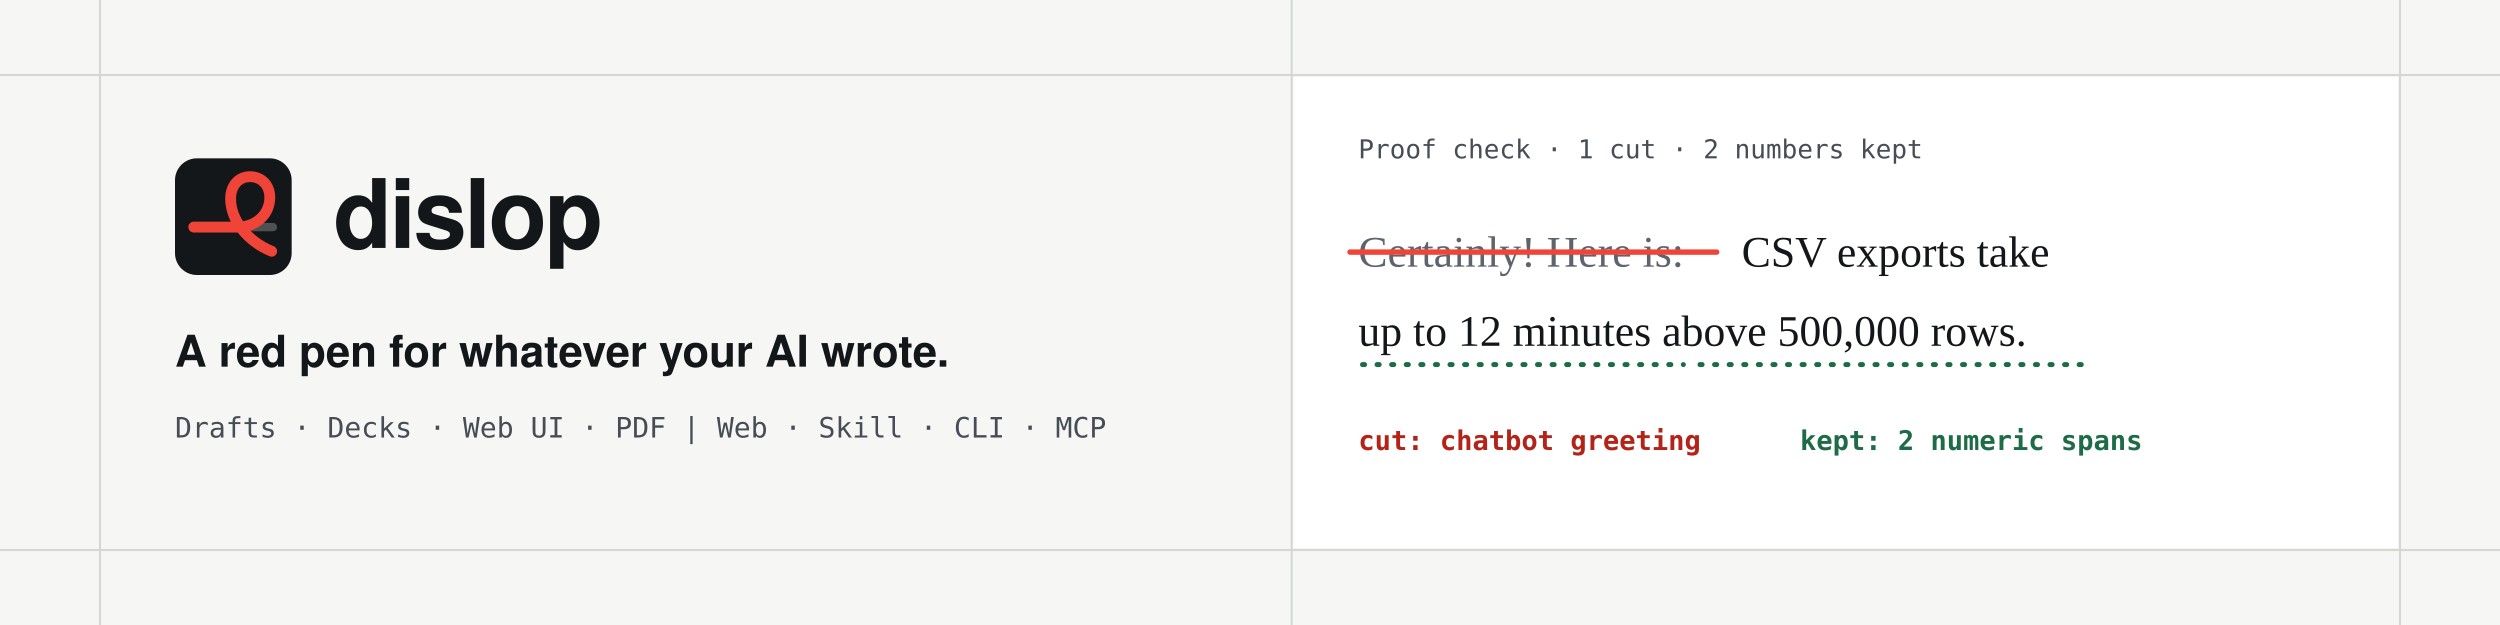
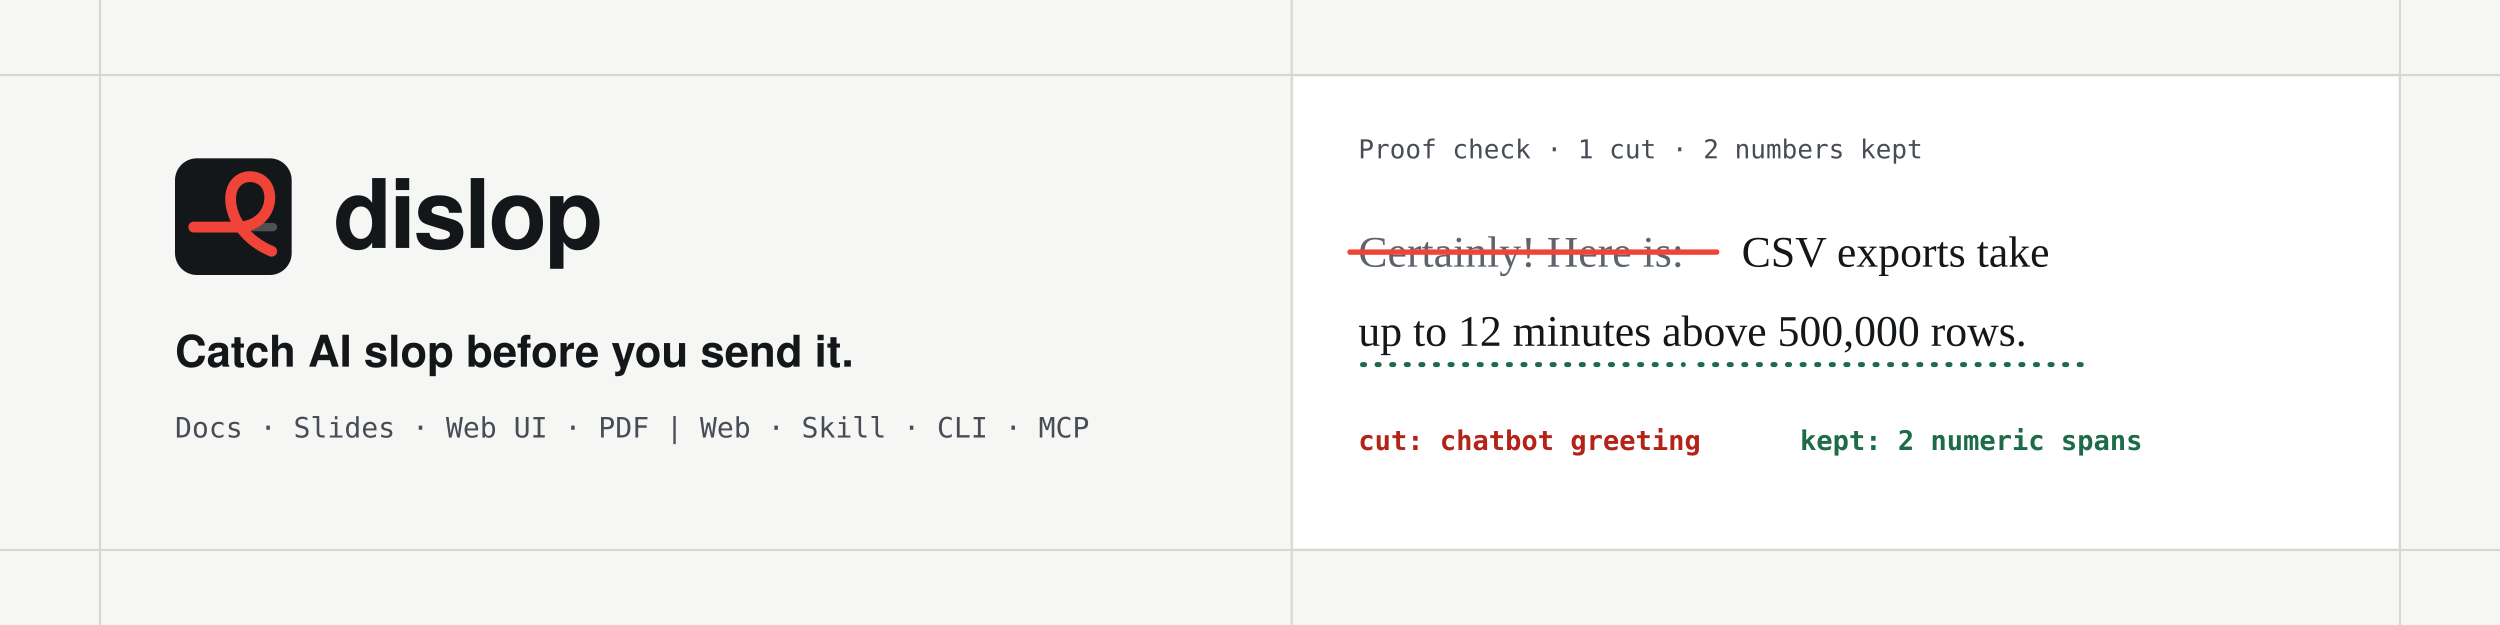
- <svg xmlns="http://www.w3.org/2000/svg" viewBox="0 0 1200 300" width="1200" height="300" fill="none" role="img" aria-label="dislop — A red pen for whatever your AI wrote">
+ <svg xmlns="http://www.w3.org/2000/svg" viewBox="0 0 1200 300" width="1200" height="300" fill="none" role="img" aria-label="dislop — Catch AI slop before you send it">
  <rect width="1200" height="300" fill="#F6F7F5" />
  <line x1="48" y1="0" x2="48" y2="300" stroke="#D5D7D2" stroke-width="1" />
  <line x1="620" y1="0" x2="620" y2="300" stroke="#D5D7D2" stroke-width="1" />
  <line x1="1152" y1="0" x2="1152" y2="300" stroke="#D5D7D2" stroke-width="1" />
  <line x1="0" y1="36" x2="1200" y2="36" stroke="#D5D7D2" stroke-width="1" />
  <line x1="0" y1="264" x2="1200" y2="264" stroke="#D5D7D2" stroke-width="1" />
  <g transform="translate(84, 76)">
    <rect width="56" height="56" rx="10.5" fill="#14171A" />
    <line x1="9" y1="33" x2="47" y2="33" stroke="#F4F5F3" stroke-width="4" stroke-linecap="round" stroke-opacity="0.26" />
    <path d="M9 33H30C39 33 45.5 26.8 45.5 18.8C45.5 12.6 41.3 8.8 36 8.8C30.5 8.8 26.7 13.1 26.7 19.4C26.7 29.5 34.6 39.8 46.4 44.6" stroke="#F04438" stroke-width="5.2" stroke-linecap="round" stroke-linejoin="round" />
    <text x="76" y="43" fill="#14171A" font-family="-apple-system, BlinkMacSystemFont, 'Segoe UI', Helvetica, Arial, sans-serif" font-size="46" font-weight="700" letter-spacing="-1.2">dislop</text>
  </g>
-   <text x="84" y="176" fill="#14171A" font-family="-apple-system, BlinkMacSystemFont, 'Segoe UI', Helvetica, Arial, sans-serif" font-size="21" font-weight="600">A red pen for whatever your AI wrote.</text>
-   <text x="84" y="210" fill="#474C55" font-family="ui-monospace, SFMono-Regular, Menlo, Consolas, monospace" font-size="13.5">Drafts · Decks · Web UI · PDF  |  Web · Skill · CLI · MCP</text>
+   <text x="84" y="176" fill="#14171A" font-family="-apple-system, BlinkMacSystemFont, 'Segoe UI', Helvetica, Arial, sans-serif" font-size="21" font-weight="600">Catch AI slop before you send it.</text>
+   <text x="84" y="210" fill="#474C55" font-family="ui-monospace, SFMono-Regular, Menlo, Consolas, monospace" font-size="13.5">Docs · Slides · Web UI · PDF  |  Web · Skill · CLI · MCP</text>
  <rect x="621" y="37" width="530" height="226" fill="#FFFFFF" />
  <text x="652" y="76" fill="#474C55" font-family="ui-monospace, SFMono-Regular, Menlo, Consolas, monospace" font-size="12.5">Proof check  ·  1 cut  ·  2 numbers kept</text>
  <text x="652" y="128" fill="#5E646E" font-family="Georgia, 'Times New Roman', serif" font-size="21">Certainly! Here is:</text>
  <line x1="648" y1="121" x2="824" y2="121" stroke="#F04438" stroke-width="2.6" stroke-linecap="round" />
  <text x="836" y="128" fill="#14171A" font-family="Georgia, 'Times New Roman', serif" font-size="21">CSV exports take</text>
  <text x="652" y="166" fill="#14171A" font-family="Georgia, 'Times New Roman', serif" font-size="21">up to 12 minutes above 500,000 rows.</text>
  <line x1="654" y1="175" x2="808" y2="175" stroke="#1E6B47" stroke-width="2.4" stroke-linecap="round" stroke-dasharray="1 6" />
  <line x1="816" y1="175" x2="1000" y2="175" stroke="#1E6B47" stroke-width="2.4" stroke-linecap="round" stroke-dasharray="1 6" />
  <text x="652" y="216" fill="#B42318" font-family="ui-monospace, SFMono-Regular, Menlo, Consolas, monospace" font-size="13" font-weight="600">cut: chatbot greeting</text>
  <text x="864" y="216" fill="#1E6B47" font-family="ui-monospace, SFMono-Regular, Menlo, Consolas, monospace" font-size="13" font-weight="600">kept: 2 numeric spans</text>
</svg>
